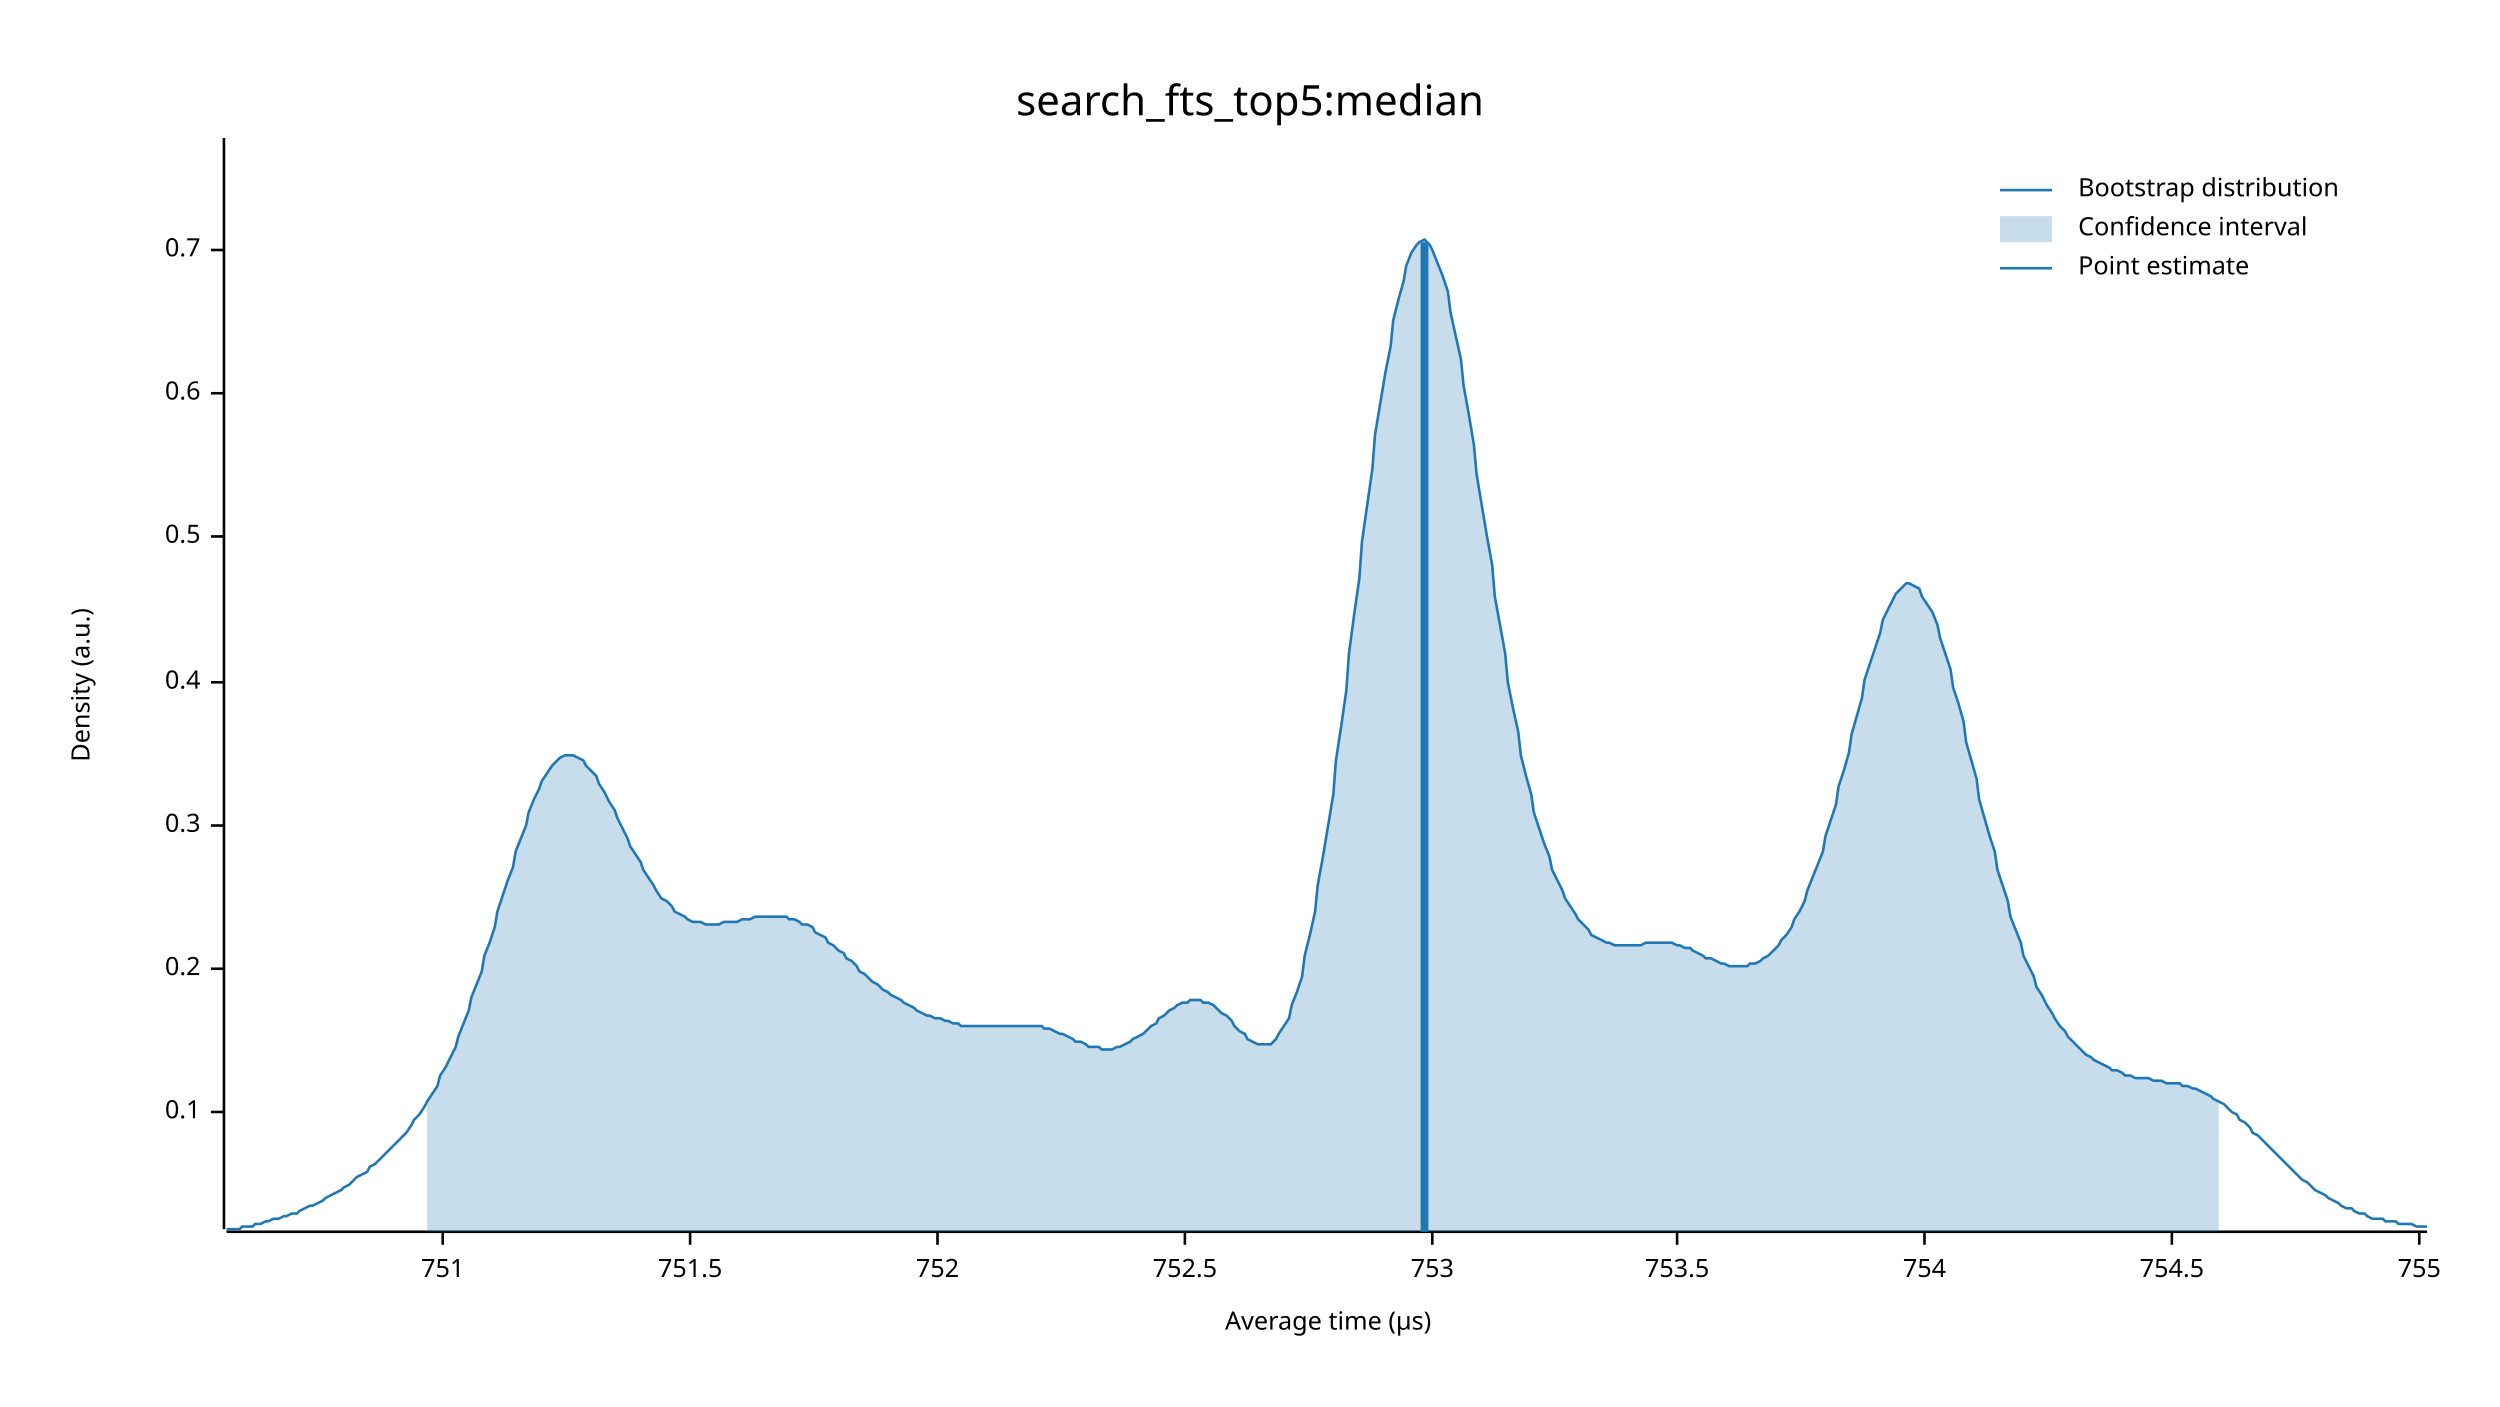
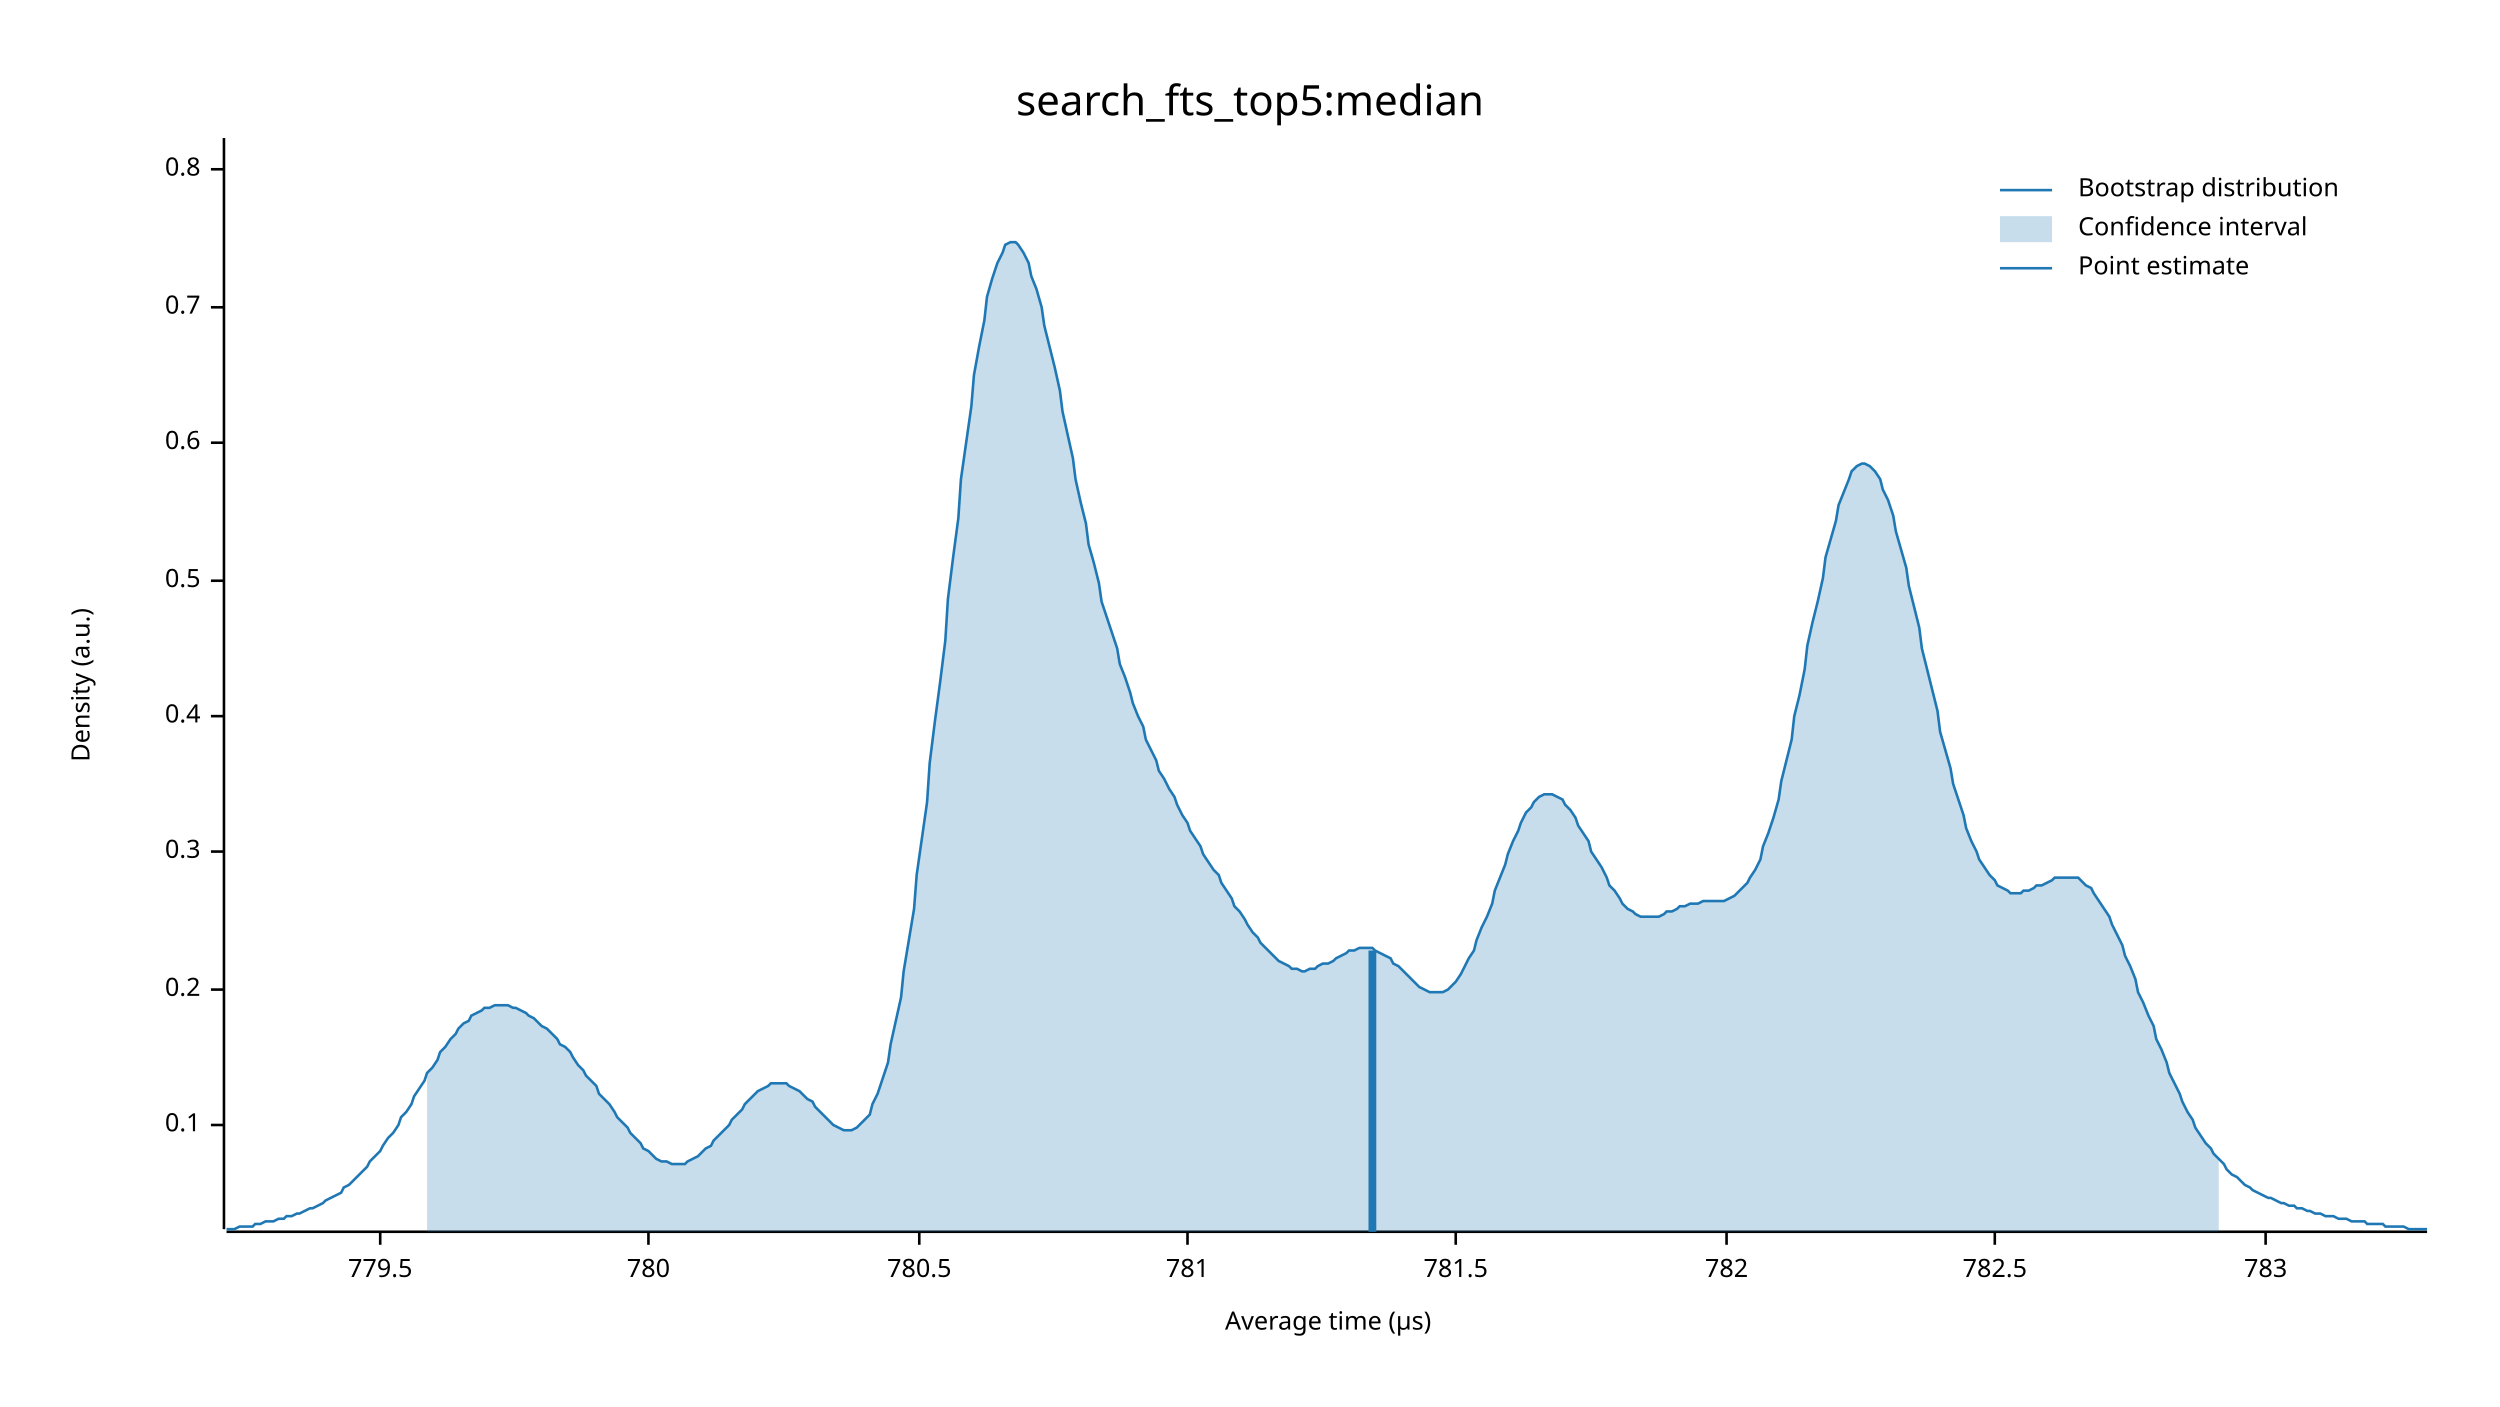
<svg xmlns="http://www.w3.org/2000/svg" width="960" height="540" viewBox="0 0 960 540">
  <text x="480" y="32" dy="0.76em" text-anchor="middle" font-family="sans-serif" font-size="16.129" opacity="1" fill="#000000">
search_fts_top5:median
</text>
  <text x="27" y="263" dy="0.76em" text-anchor="middle" font-family="sans-serif" font-size="9.677" opacity="1" fill="#000000" transform="rotate(270, 27, 263)">
Density (a.u.)
</text>
  <text x="510" y="513" dy="-0.5ex" text-anchor="middle" font-family="sans-serif" font-size="9.677" opacity="1" fill="#000000">
Average time (µs)
</text>
  <polyline fill="none" opacity="1" stroke="#000000" stroke-width="1" points="86,53 86,472 " />
-   <text x="77" y="427" dy="0.5ex" text-anchor="end" font-family="sans-serif" font-size="9.677" opacity="1" fill="#000000">
+   <text x="77" y="432" dy="0.5ex" text-anchor="end" font-family="sans-serif" font-size="9.677" opacity="1" fill="#000000">
0.1
</text>
-   <polyline fill="none" opacity="1" stroke="#000000" stroke-width="1" points="81,427 86,427 " />
-   <text x="77" y="372" dy="0.5ex" text-anchor="end" font-family="sans-serif" font-size="9.677" opacity="1" fill="#000000">
+   <polyline fill="none" opacity="1" stroke="#000000" stroke-width="1" points="81,432 86,432 " />
+   <text x="77" y="380" dy="0.5ex" text-anchor="end" font-family="sans-serif" font-size="9.677" opacity="1" fill="#000000">
0.2
</text>
-   <polyline fill="none" opacity="1" stroke="#000000" stroke-width="1" points="81,372 86,372 " />
-   <text x="77" y="317" dy="0.5ex" text-anchor="end" font-family="sans-serif" font-size="9.677" opacity="1" fill="#000000">
+   <polyline fill="none" opacity="1" stroke="#000000" stroke-width="1" points="81,380 86,380 " />
+   <text x="77" y="327" dy="0.5ex" text-anchor="end" font-family="sans-serif" font-size="9.677" opacity="1" fill="#000000">
0.3
</text>
-   <polyline fill="none" opacity="1" stroke="#000000" stroke-width="1" points="81,317 86,317 " />
-   <text x="77" y="262" dy="0.5ex" text-anchor="end" font-family="sans-serif" font-size="9.677" opacity="1" fill="#000000">
+   <polyline fill="none" opacity="1" stroke="#000000" stroke-width="1" points="81,327 86,327 " />
+   <text x="77" y="275" dy="0.5ex" text-anchor="end" font-family="sans-serif" font-size="9.677" opacity="1" fill="#000000">
0.4
</text>
-   <polyline fill="none" opacity="1" stroke="#000000" stroke-width="1" points="81,262 86,262 " />
-   <text x="77" y="206" dy="0.5ex" text-anchor="end" font-family="sans-serif" font-size="9.677" opacity="1" fill="#000000">
+   <polyline fill="none" opacity="1" stroke="#000000" stroke-width="1" points="81,275 86,275 " />
+   <text x="77" y="223" dy="0.5ex" text-anchor="end" font-family="sans-serif" font-size="9.677" opacity="1" fill="#000000">
0.5
</text>
-   <polyline fill="none" opacity="1" stroke="#000000" stroke-width="1" points="81,206 86,206 " />
-   <text x="77" y="151" dy="0.5ex" text-anchor="end" font-family="sans-serif" font-size="9.677" opacity="1" fill="#000000">
+   <polyline fill="none" opacity="1" stroke="#000000" stroke-width="1" points="81,223 86,223 " />
+   <text x="77" y="170" dy="0.5ex" text-anchor="end" font-family="sans-serif" font-size="9.677" opacity="1" fill="#000000">
0.6
</text>
-   <polyline fill="none" opacity="1" stroke="#000000" stroke-width="1" points="81,151 86,151 " />
-   <text x="77" y="96" dy="0.5ex" text-anchor="end" font-family="sans-serif" font-size="9.677" opacity="1" fill="#000000">
+   <polyline fill="none" opacity="1" stroke="#000000" stroke-width="1" points="81,170 86,170 " />
+   <text x="77" y="118" dy="0.5ex" text-anchor="end" font-family="sans-serif" font-size="9.677" opacity="1" fill="#000000">
0.7
</text>
-   <polyline fill="none" opacity="1" stroke="#000000" stroke-width="1" points="81,96 86,96 " />
+   <polyline fill="none" opacity="1" stroke="#000000" stroke-width="1" points="81,118 86,118 " />
+   <text x="77" y="65" dy="0.5ex" text-anchor="end" font-family="sans-serif" font-size="9.677" opacity="1" fill="#000000">
+ 0.8
+ </text>
+   <polyline fill="none" opacity="1" stroke="#000000" stroke-width="1" points="81,65 86,65 " />
  <polyline fill="none" opacity="1" stroke="#000000" stroke-width="1" points="87,473 932,473 " />
-   <text x="170" y="483" dy="0.76em" text-anchor="middle" font-family="sans-serif" font-size="9.677" opacity="1" fill="#000000">
- 751
+   <text x="146" y="483" dy="0.76em" text-anchor="middle" font-family="sans-serif" font-size="9.677" opacity="1" fill="#000000">
+ 779.5
</text>
-   <polyline fill="none" opacity="1" stroke="#000000" stroke-width="1" points="170,473 170,478 " />
-   <text x="265" y="483" dy="0.76em" text-anchor="middle" font-family="sans-serif" font-size="9.677" opacity="1" fill="#000000">
- 751.5
+   <polyline fill="none" opacity="1" stroke="#000000" stroke-width="1" points="146,473 146,478 " />
+   <text x="249" y="483" dy="0.76em" text-anchor="middle" font-family="sans-serif" font-size="9.677" opacity="1" fill="#000000">
+ 780
</text>
-   <polyline fill="none" opacity="1" stroke="#000000" stroke-width="1" points="265,473 265,478 " />
-   <text x="360" y="483" dy="0.76em" text-anchor="middle" font-family="sans-serif" font-size="9.677" opacity="1" fill="#000000">
- 752
+   <polyline fill="none" opacity="1" stroke="#000000" stroke-width="1" points="249,473 249,478 " />
+   <text x="353" y="483" dy="0.76em" text-anchor="middle" font-family="sans-serif" font-size="9.677" opacity="1" fill="#000000">
+ 780.5
</text>
-   <polyline fill="none" opacity="1" stroke="#000000" stroke-width="1" points="360,473 360,478 " />
-   <text x="455" y="483" dy="0.76em" text-anchor="middle" font-family="sans-serif" font-size="9.677" opacity="1" fill="#000000">
- 752.5
+   <polyline fill="none" opacity="1" stroke="#000000" stroke-width="1" points="353,473 353,478 " />
+   <text x="456" y="483" dy="0.76em" text-anchor="middle" font-family="sans-serif" font-size="9.677" opacity="1" fill="#000000">
+ 781
</text>
-   <polyline fill="none" opacity="1" stroke="#000000" stroke-width="1" points="455,473 455,478 " />
-   <text x="550" y="483" dy="0.76em" text-anchor="middle" font-family="sans-serif" font-size="9.677" opacity="1" fill="#000000">
- 753
+   <polyline fill="none" opacity="1" stroke="#000000" stroke-width="1" points="456,473 456,478 " />
+   <text x="559" y="483" dy="0.76em" text-anchor="middle" font-family="sans-serif" font-size="9.677" opacity="1" fill="#000000">
+ 781.5
</text>
-   <polyline fill="none" opacity="1" stroke="#000000" stroke-width="1" points="550,473 550,478 " />
-   <text x="644" y="483" dy="0.76em" text-anchor="middle" font-family="sans-serif" font-size="9.677" opacity="1" fill="#000000">
- 753.5
+   <polyline fill="none" opacity="1" stroke="#000000" stroke-width="1" points="559,473 559,478 " />
+   <text x="663" y="483" dy="0.76em" text-anchor="middle" font-family="sans-serif" font-size="9.677" opacity="1" fill="#000000">
+ 782
</text>
-   <polyline fill="none" opacity="1" stroke="#000000" stroke-width="1" points="644,473 644,478 " />
-   <text x="739" y="483" dy="0.76em" text-anchor="middle" font-family="sans-serif" font-size="9.677" opacity="1" fill="#000000">
- 754
+   <polyline fill="none" opacity="1" stroke="#000000" stroke-width="1" points="663,473 663,478 " />
+   <text x="766" y="483" dy="0.76em" text-anchor="middle" font-family="sans-serif" font-size="9.677" opacity="1" fill="#000000">
+ 782.5
</text>
-   <polyline fill="none" opacity="1" stroke="#000000" stroke-width="1" points="739,473 739,478 " />
-   <text x="834" y="483" dy="0.76em" text-anchor="middle" font-family="sans-serif" font-size="9.677" opacity="1" fill="#000000">
- 754.5
+   <polyline fill="none" opacity="1" stroke="#000000" stroke-width="1" points="766,473 766,478 " />
+   <text x="870" y="483" dy="0.76em" text-anchor="middle" font-family="sans-serif" font-size="9.677" opacity="1" fill="#000000">
+ 783
</text>
-   <polyline fill="none" opacity="1" stroke="#000000" stroke-width="1" points="834,473 834,478 " />
-   <text x="929" y="483" dy="0.76em" text-anchor="middle" font-family="sans-serif" font-size="9.677" opacity="1" fill="#000000">
- 755
- </text>
-   <polyline fill="none" opacity="1" stroke="#000000" stroke-width="1" points="929,473 929,478 " />
-   <polyline fill="none" opacity="1" stroke="#1F78B4" stroke-width="1" points="87,472 88,472 90,472 92,472 93,471 95,471 97,471 98,470 100,470 102,469 103,469 105,468 107,468 109,467 110,467 112,466 114,466 115,465 117,464 119,463 120,463 122,462 124,461 125,460 127,459 129,458 131,457 132,456 134,455 136,453 137,452 139,451 141,450 142,448 144,447 146,445 147,444 149,442 151,440 153,438 154,437 156,435 158,432 159,430 161,428 163,425 164,423 166,420 168,417 169,413 171,410 173,406 175,402 176,398 178,393 180,388 181,383 183,378 185,373 186,367 188,362 190,356 191,350 193,344 195,338 197,333 198,327 200,322 202,317 203,312 205,307 207,303 208,300 210,297 212,294 214,292 215,291 217,290 219,290 220,290 222,291 224,292 225,294 227,296 229,298 230,301 232,304 234,308 236,311 237,314 239,318 241,322 242,325 244,328 246,331 247,334 249,337 251,340 252,342 254,345 256,346 258,348 259,350 261,351 263,352 264,353 266,354 268,354 269,354 271,355 273,355 274,355 276,355 278,354 280,354 281,354 283,354 285,353 286,353 288,353 290,352 291,352 293,352 295,352 296,352 298,352 300,352 302,352 303,353 305,353 307,354 308,355 310,355 312,356 313,358 315,359 317,360 318,362 320,363 322,365 324,366 325,368 327,369 329,371 330,373 332,374 334,376 335,377 337,378 339,380 341,381 342,382 344,383 346,384 347,385 349,386 351,387 352,388 354,389 356,390 357,390 359,391 361,391 363,392 364,392 366,393 368,393 369,394 371,394 373,394 374,394 376,394 378,394 379,394 381,394 383,394 385,394 386,394 388,394 390,394 391,394 393,394 395,394 396,394 398,394 400,394 401,395 403,395 405,396 407,397 408,397 410,398 412,399 413,400 415,400 417,401 418,402 420,402 422,402 423,403 425,403 427,403 429,402 430,402 432,401 434,400 435,399 437,398 439,397 440,396 442,394 444,393 445,391 447,390 449,388 451,387 452,386 454,385 456,385 457,384 459,384 461,384 462,385 464,385 466,386 468,388 469,389 471,390 473,392 474,394 476,396 478,397 479,399 481,400 483,401 484,401 486,401 488,401 490,399 491,397 493,394 495,391 496,386 498,381 500,375 501,367 503,359 505,350 506,340 508,329 510,317 512,305 513,292 515,279 517,265 518,251 520,236 522,222 523,208 525,194 527,180 528,167 530,155 532,143 534,133 535,123 537,115 539,108 540,102 542,97 544,94 545,93 547,92 549,94 550,96 552,101 554,106 556,112 557,120 559,129 561,138 562,148 564,159 566,171 567,182 569,194 571,206 573,217 574,229 576,240 578,251 579,262 581,272 583,281 584,290 586,298 588,305 589,312 591,318 593,324 595,329 596,334 598,338 600,342 601,345 603,348 605,351 606,353 608,355 610,357 611,359 613,360 615,361 617,362 618,362 620,363 622,363 623,363 625,363 627,363 628,363 630,363 632,362 633,362 635,362 637,362 639,362 640,362 642,362 644,363 645,363 647,364 649,364 650,365 652,366 654,367 655,368 657,368 659,369 661,370 662,370 664,371 666,371 667,371 669,371 671,371 672,370 674,370 676,369 677,368 679,367 681,365 683,363 684,361 686,359 688,356 689,353 691,350 693,346 694,342 696,337 698,332 700,327 701,321 703,315 705,309 706,302 708,296 710,289 711,282 713,275 715,268 716,261 718,255 720,249 722,243 723,238 725,234 727,230 728,228 730,226 732,224 733,224 735,225 737,226 738,229 740,232 742,235 744,240 745,245 747,251 749,257 750,264 752,270 754,277 755,285 757,292 759,299 760,307 762,314 764,321 766,327 767,334 769,340 771,346 772,352 774,357 776,362 777,367 779,371 781,375 782,379 784,382 786,386 788,389 789,391 791,394 793,396 794,398 796,400 798,402 799,403 801,405 803,406 804,407 806,408 808,409 810,410 811,411 813,411 815,412 816,413 818,413 820,414 821,414 823,414 825,414 827,415 828,415 830,415 832,416 833,416 835,416 837,416 838,417 840,417 842,418 843,418 845,419 847,420 849,421 850,422 852,423 854,424 855,425 857,427 859,428 860,430 862,431 864,433 865,435 867,436 869,438 871,440 872,441 874,443 876,445 877,446 879,448 881,450 882,451 884,453 886,454 887,455 889,457 891,458 893,459 894,460 896,461 898,462 899,463 901,464 903,464 904,465 906,466 908,466 909,467 911,468 913,468 915,468 916,469 918,469 920,469 921,470 923,470 925,470 926,470 928,471 930,471 932,471 " />
-   <polygon opacity="0.25" fill="#1F78B4" points="164,423 166,420 168,417 169,413 171,410 173,406 175,402 176,398 178,393 180,388 181,383 183,378 185,373 186,367 188,362 190,356 191,350 193,344 195,338 197,333 198,327 200,322 202,317 203,312 205,307 207,303 208,300 210,297 212,294 214,292 215,291 217,290 219,290 220,290 222,291 224,292 225,294 227,296 229,298 230,301 232,304 234,308 236,311 237,314 239,318 241,322 242,325 244,328 246,331 247,334 249,337 251,340 252,342 254,345 256,346 258,348 259,350 261,351 263,352 264,353 266,354 268,354 269,354 271,355 273,355 274,355 276,355 278,354 280,354 281,354 283,354 285,353 286,353 288,353 290,352 291,352 293,352 295,352 296,352 298,352 300,352 302,352 303,353 305,353 307,354 308,355 310,355 312,356 313,358 315,359 317,360 318,362 320,363 322,365 324,366 325,368 327,369 329,371 330,373 332,374 334,376 335,377 337,378 339,380 341,381 342,382 344,383 346,384 347,385 349,386 351,387 352,388 354,389 356,390 357,390 359,391 361,391 363,392 364,392 366,393 368,393 369,394 371,394 373,394 374,394 376,394 378,394 379,394 381,394 383,394 385,394 386,394 388,394 390,394 391,394 393,394 395,394 396,394 398,394 400,394 401,395 403,395 405,396 407,397 408,397 410,398 412,399 413,400 415,400 417,401 418,402 420,402 422,402 423,403 425,403 427,403 429,402 430,402 432,401 434,400 435,399 437,398 439,397 440,396 442,394 444,393 445,391 447,390 449,388 451,387 452,386 454,385 456,385 457,384 459,384 461,384 462,385 464,385 466,386 468,388 469,389 471,390 473,392 474,394 476,396 478,397 479,399 481,400 483,401 484,401 486,401 488,401 490,399 491,397 493,394 495,391 496,386 498,381 500,375 501,367 503,359 505,350 506,340 508,329 510,317 512,305 513,292 515,279 517,265 518,251 520,236 522,222 523,208 525,194 527,180 528,167 530,155 532,143 534,133 535,123 537,115 539,108 540,102 542,97 544,94 545,93 547,92 549,94 550,96 552,101 554,106 556,112 557,120 559,129 561,138 562,148 564,159 566,171 567,182 569,194 571,206 573,217 574,229 576,240 578,251 579,262 581,272 583,281 584,290 586,298 588,305 589,312 591,318 593,324 595,329 596,334 598,338 600,342 601,345 603,348 605,351 606,353 608,355 610,357 611,359 613,360 615,361 617,362 618,362 620,363 622,363 623,363 625,363 627,363 628,363 630,363 632,362 633,362 635,362 637,362 639,362 640,362 642,362 644,363 645,363 647,364 649,364 650,365 652,366 654,367 655,368 657,368 659,369 661,370 662,370 664,371 666,371 667,371 669,371 671,371 672,370 674,370 676,369 677,368 679,367 681,365 683,363 684,361 686,359 688,356 689,353 691,350 693,346 694,342 696,337 698,332 700,327 701,321 703,315 705,309 706,302 708,296 710,289 711,282 713,275 715,268 716,261 718,255 720,249 722,243 723,238 725,234 727,230 728,228 730,226 732,224 733,224 735,225 737,226 738,229 740,232 742,235 744,240 745,245 747,251 749,257 750,264 752,270 754,277 755,285 757,292 759,299 760,307 762,314 764,321 766,327 767,334 769,340 771,346 772,352 774,357 776,362 777,367 779,371 781,375 782,379 784,382 786,386 788,389 789,391 791,394 793,396 794,398 796,400 798,402 799,403 801,405 803,406 804,407 806,408 808,409 810,410 811,411 813,411 815,412 816,413 818,413 820,414 821,414 823,414 825,414 827,415 828,415 830,415 832,416 833,416 835,416 837,416 838,417 840,417 842,418 843,418 845,419 847,420 849,421 850,422 852,423 852,473 164,473 " />
-   <polyline fill="none" opacity="1" stroke="#1F78B4" stroke-width="3" points="547,473 547,93 " />
+   <polyline fill="none" opacity="1" stroke="#000000" stroke-width="1" points="870,473 870,478 " />
+   <polyline fill="none" opacity="1" stroke="#1F78B4" stroke-width="1" points="87,472 88,472 90,472 92,471 93,471 95,471 97,471 98,470 100,470 102,469 103,469 105,469 107,468 109,468 110,467 112,467 114,466 115,466 117,465 119,464 120,464 122,463 124,462 125,461 127,460 129,459 131,458 132,456 134,455 136,453 137,452 139,450 141,448 142,446 144,444 146,442 147,440 149,437 151,435 153,432 154,429 156,427 158,424 159,421 161,418 163,415 164,412 166,410 168,407 169,404 171,402 173,399 175,397 176,395 178,393 180,392 181,390 183,389 185,388 186,387 188,387 190,386 191,386 193,386 195,386 197,387 198,387 200,388 202,389 203,390 205,391 207,393 208,394 210,395 212,397 214,399 215,401 217,402 219,404 220,406 222,409 224,411 225,413 227,415 229,417 230,420 232,422 234,424 236,427 237,429 239,431 241,433 242,435 244,437 246,439 247,441 249,442 251,444 252,445 254,446 256,446 258,447 259,447 261,447 263,447 264,446 266,445 268,444 269,443 271,441 273,440 274,438 276,436 278,434 280,432 281,430 283,428 285,426 286,424 288,422 290,420 291,419 293,418 295,417 296,416 298,416 300,416 302,416 303,417 305,418 307,419 308,420 310,422 312,423 313,425 315,427 317,429 318,430 320,432 322,433 324,434 325,434 327,434 329,433 330,432 332,430 334,428 335,424 337,420 339,414 341,408 342,401 344,392 346,383 347,373 349,361 351,349 352,336 354,322 356,308 357,293 359,277 361,262 363,246 364,230 366,214 368,199 369,184 371,170 373,156 374,144 376,133 378,123 379,114 381,107 383,101 385,97 386,94 388,93 390,93 391,94 393,97 395,101 396,106 398,111 400,118 401,125 403,133 405,141 407,150 408,158 410,167 412,176 413,184 415,193 417,201 418,209 420,216 422,224 423,231 425,237 427,243 429,249 430,255 432,260 434,266 435,270 437,275 439,279 440,284 442,288 444,292 445,296 447,299 449,303 451,306 452,309 454,313 456,316 457,319 459,322 461,325 462,328 464,331 466,334 468,336 469,339 471,342 473,345 474,348 476,350 478,353 479,355 481,358 483,360 484,362 486,364 488,366 490,368 491,369 493,370 495,371 496,372 498,372 500,373 501,373 503,372 505,372 506,371 508,370 510,370 512,369 513,368 515,367 517,366 518,365 520,365 522,364 523,364 525,364 527,364 528,365 530,366 532,367 534,368 535,370 537,371 539,373 540,374 542,376 544,378 545,379 547,380 549,381 550,381 552,381 554,381 556,380 557,379 559,377 561,374 562,372 564,368 566,365 567,361 569,356 571,352 573,347 574,342 576,337 578,332 579,328 581,323 583,319 584,316 586,312 588,310 589,308 591,306 593,305 595,305 596,305 598,306 600,307 601,309 603,311 605,314 606,317 608,320 610,323 611,327 613,330 615,333 617,337 618,340 620,342 622,345 623,347 625,349 627,350 628,351 630,352 632,352 633,352 635,352 637,352 639,351 640,350 642,350 644,349 645,348 647,348 649,347 650,347 652,347 654,346 655,346 657,346 659,346 661,346 662,346 664,345 666,344 667,343 669,341 671,339 672,337 674,334 676,330 677,325 679,320 681,314 683,307 684,300 686,292 688,284 689,275 691,267 693,257 694,248 696,239 698,231 700,222 701,214 703,207 705,200 706,194 708,189 710,184 711,181 713,179 715,178 716,178 718,179 720,181 722,184 723,188 725,192 727,198 728,204 730,211 732,218 733,225 735,233 737,241 738,249 740,257 742,265 744,273 745,281 747,288 749,295 750,301 752,307 754,313 755,318 757,323 759,327 760,330 762,333 764,336 766,338 767,340 769,341 771,342 772,343 774,343 776,343 777,342 779,342 781,341 782,340 784,340 786,339 788,338 789,337 791,337 793,337 794,337 796,337 798,337 799,338 801,340 803,341 804,343 806,346 808,349 810,352 811,355 813,359 815,363 816,367 818,371 820,376 821,381 823,385 825,390 827,394 828,399 830,403 832,408 833,412 835,416 837,420 838,423 840,427 842,430 843,433 845,436 847,439 849,441 850,443 852,445 854,447 855,449 857,451 859,452 860,453 862,455 864,456 865,457 867,458 869,459 871,460 872,460 874,461 876,462 877,462 879,463 881,463 882,464 884,464 886,465 887,465 889,466 891,466 893,467 894,467 896,467 898,468 899,468 901,468 903,469 904,469 906,469 908,469 909,470 911,470 913,470 915,470 916,471 918,471 920,471 921,471 923,471 925,472 926,472 928,472 930,472 932,472 " />
+   <polygon opacity="0.25" fill="#1F78B4" points="164,412 166,410 168,407 169,404 171,402 173,399 175,397 176,395 178,393 180,392 181,390 183,389 185,388 186,387 188,387 190,386 191,386 193,386 195,386 197,387 198,387 200,388 202,389 203,390 205,391 207,393 208,394 210,395 212,397 214,399 215,401 217,402 219,404 220,406 222,409 224,411 225,413 227,415 229,417 230,420 232,422 234,424 236,427 237,429 239,431 241,433 242,435 244,437 246,439 247,441 249,442 251,444 252,445 254,446 256,446 258,447 259,447 261,447 263,447 264,446 266,445 268,444 269,443 271,441 273,440 274,438 276,436 278,434 280,432 281,430 283,428 285,426 286,424 288,422 290,420 291,419 293,418 295,417 296,416 298,416 300,416 302,416 303,417 305,418 307,419 308,420 310,422 312,423 313,425 315,427 317,429 318,430 320,432 322,433 324,434 325,434 327,434 329,433 330,432 332,430 334,428 335,424 337,420 339,414 341,408 342,401 344,392 346,383 347,373 349,361 351,349 352,336 354,322 356,308 357,293 359,277 361,262 363,246 364,230 366,214 368,199 369,184 371,170 373,156 374,144 376,133 378,123 379,114 381,107 383,101 385,97 386,94 388,93 390,93 391,94 393,97 395,101 396,106 398,111 400,118 401,125 403,133 405,141 407,150 408,158 410,167 412,176 413,184 415,193 417,201 418,209 420,216 422,224 423,231 425,237 427,243 429,249 430,255 432,260 434,266 435,270 437,275 439,279 440,284 442,288 444,292 445,296 447,299 449,303 451,306 452,309 454,313 456,316 457,319 459,322 461,325 462,328 464,331 466,334 468,336 469,339 471,342 473,345 474,348 476,350 478,353 479,355 481,358 483,360 484,362 486,364 488,366 490,368 491,369 493,370 495,371 496,372 498,372 500,373 501,373 503,372 505,372 506,371 508,370 510,370 512,369 513,368 515,367 517,366 518,365 520,365 522,364 523,364 525,364 527,364 528,365 530,366 532,367 534,368 535,370 537,371 539,373 540,374 542,376 544,378 545,379 547,380 549,381 550,381 552,381 554,381 556,380 557,379 559,377 561,374 562,372 564,368 566,365 567,361 569,356 571,352 573,347 574,342 576,337 578,332 579,328 581,323 583,319 584,316 586,312 588,310 589,308 591,306 593,305 595,305 596,305 598,306 600,307 601,309 603,311 605,314 606,317 608,320 610,323 611,327 613,330 615,333 617,337 618,340 620,342 622,345 623,347 625,349 627,350 628,351 630,352 632,352 633,352 635,352 637,352 639,351 640,350 642,350 644,349 645,348 647,348 649,347 650,347 652,347 654,346 655,346 657,346 659,346 661,346 662,346 664,345 666,344 667,343 669,341 671,339 672,337 674,334 676,330 677,325 679,320 681,314 683,307 684,300 686,292 688,284 689,275 691,267 693,257 694,248 696,239 698,231 700,222 701,214 703,207 705,200 706,194 708,189 710,184 711,181 713,179 715,178 716,178 718,179 720,181 722,184 723,188 725,192 727,198 728,204 730,211 732,218 733,225 735,233 737,241 738,249 740,257 742,265 744,273 745,281 747,288 749,295 750,301 752,307 754,313 755,318 757,323 759,327 760,330 762,333 764,336 766,338 767,340 769,341 771,342 772,343 774,343 776,343 777,342 779,342 781,341 782,340 784,340 786,339 788,338 789,337 791,337 793,337 794,337 796,337 798,337 799,338 801,340 803,341 804,343 806,346 808,349 810,352 811,355 813,359 815,363 816,367 818,371 820,376 821,381 823,385 825,390 827,394 828,399 830,403 832,408 833,412 835,416 837,420 838,423 840,427 842,430 843,433 845,436 847,439 849,441 850,443 852,445 852,473 164,473 " />
+   <polyline fill="none" opacity="1" stroke="#1F78B4" stroke-width="3" points="527,473 527,365 " />
  <text x="798" y="68" dy="0.76em" text-anchor="start" font-family="sans-serif" font-size="9.677" opacity="1" fill="#000000">
Bootstrap distribution
</text>
  <text x="798" y="83" dy="0.76em" text-anchor="start" font-family="sans-serif" font-size="9.677" opacity="1" fill="#000000">
Confidence interval
</text>
  <text x="798" y="98" dy="0.76em" text-anchor="start" font-family="sans-serif" font-size="9.677" opacity="1" fill="#000000">
Point estimate
</text>
  <polyline fill="none" opacity="1" stroke="#1F78B4" stroke-width="1" points="768,73 788,73 " />
  <rect x="768" y="83" width="20" height="10" opacity="0.25" fill="#1F78B4" stroke="none" />
  <polyline fill="none" opacity="1" stroke="#1F78B4" stroke-width="1" points="768,103 788,103 " />
</svg>
